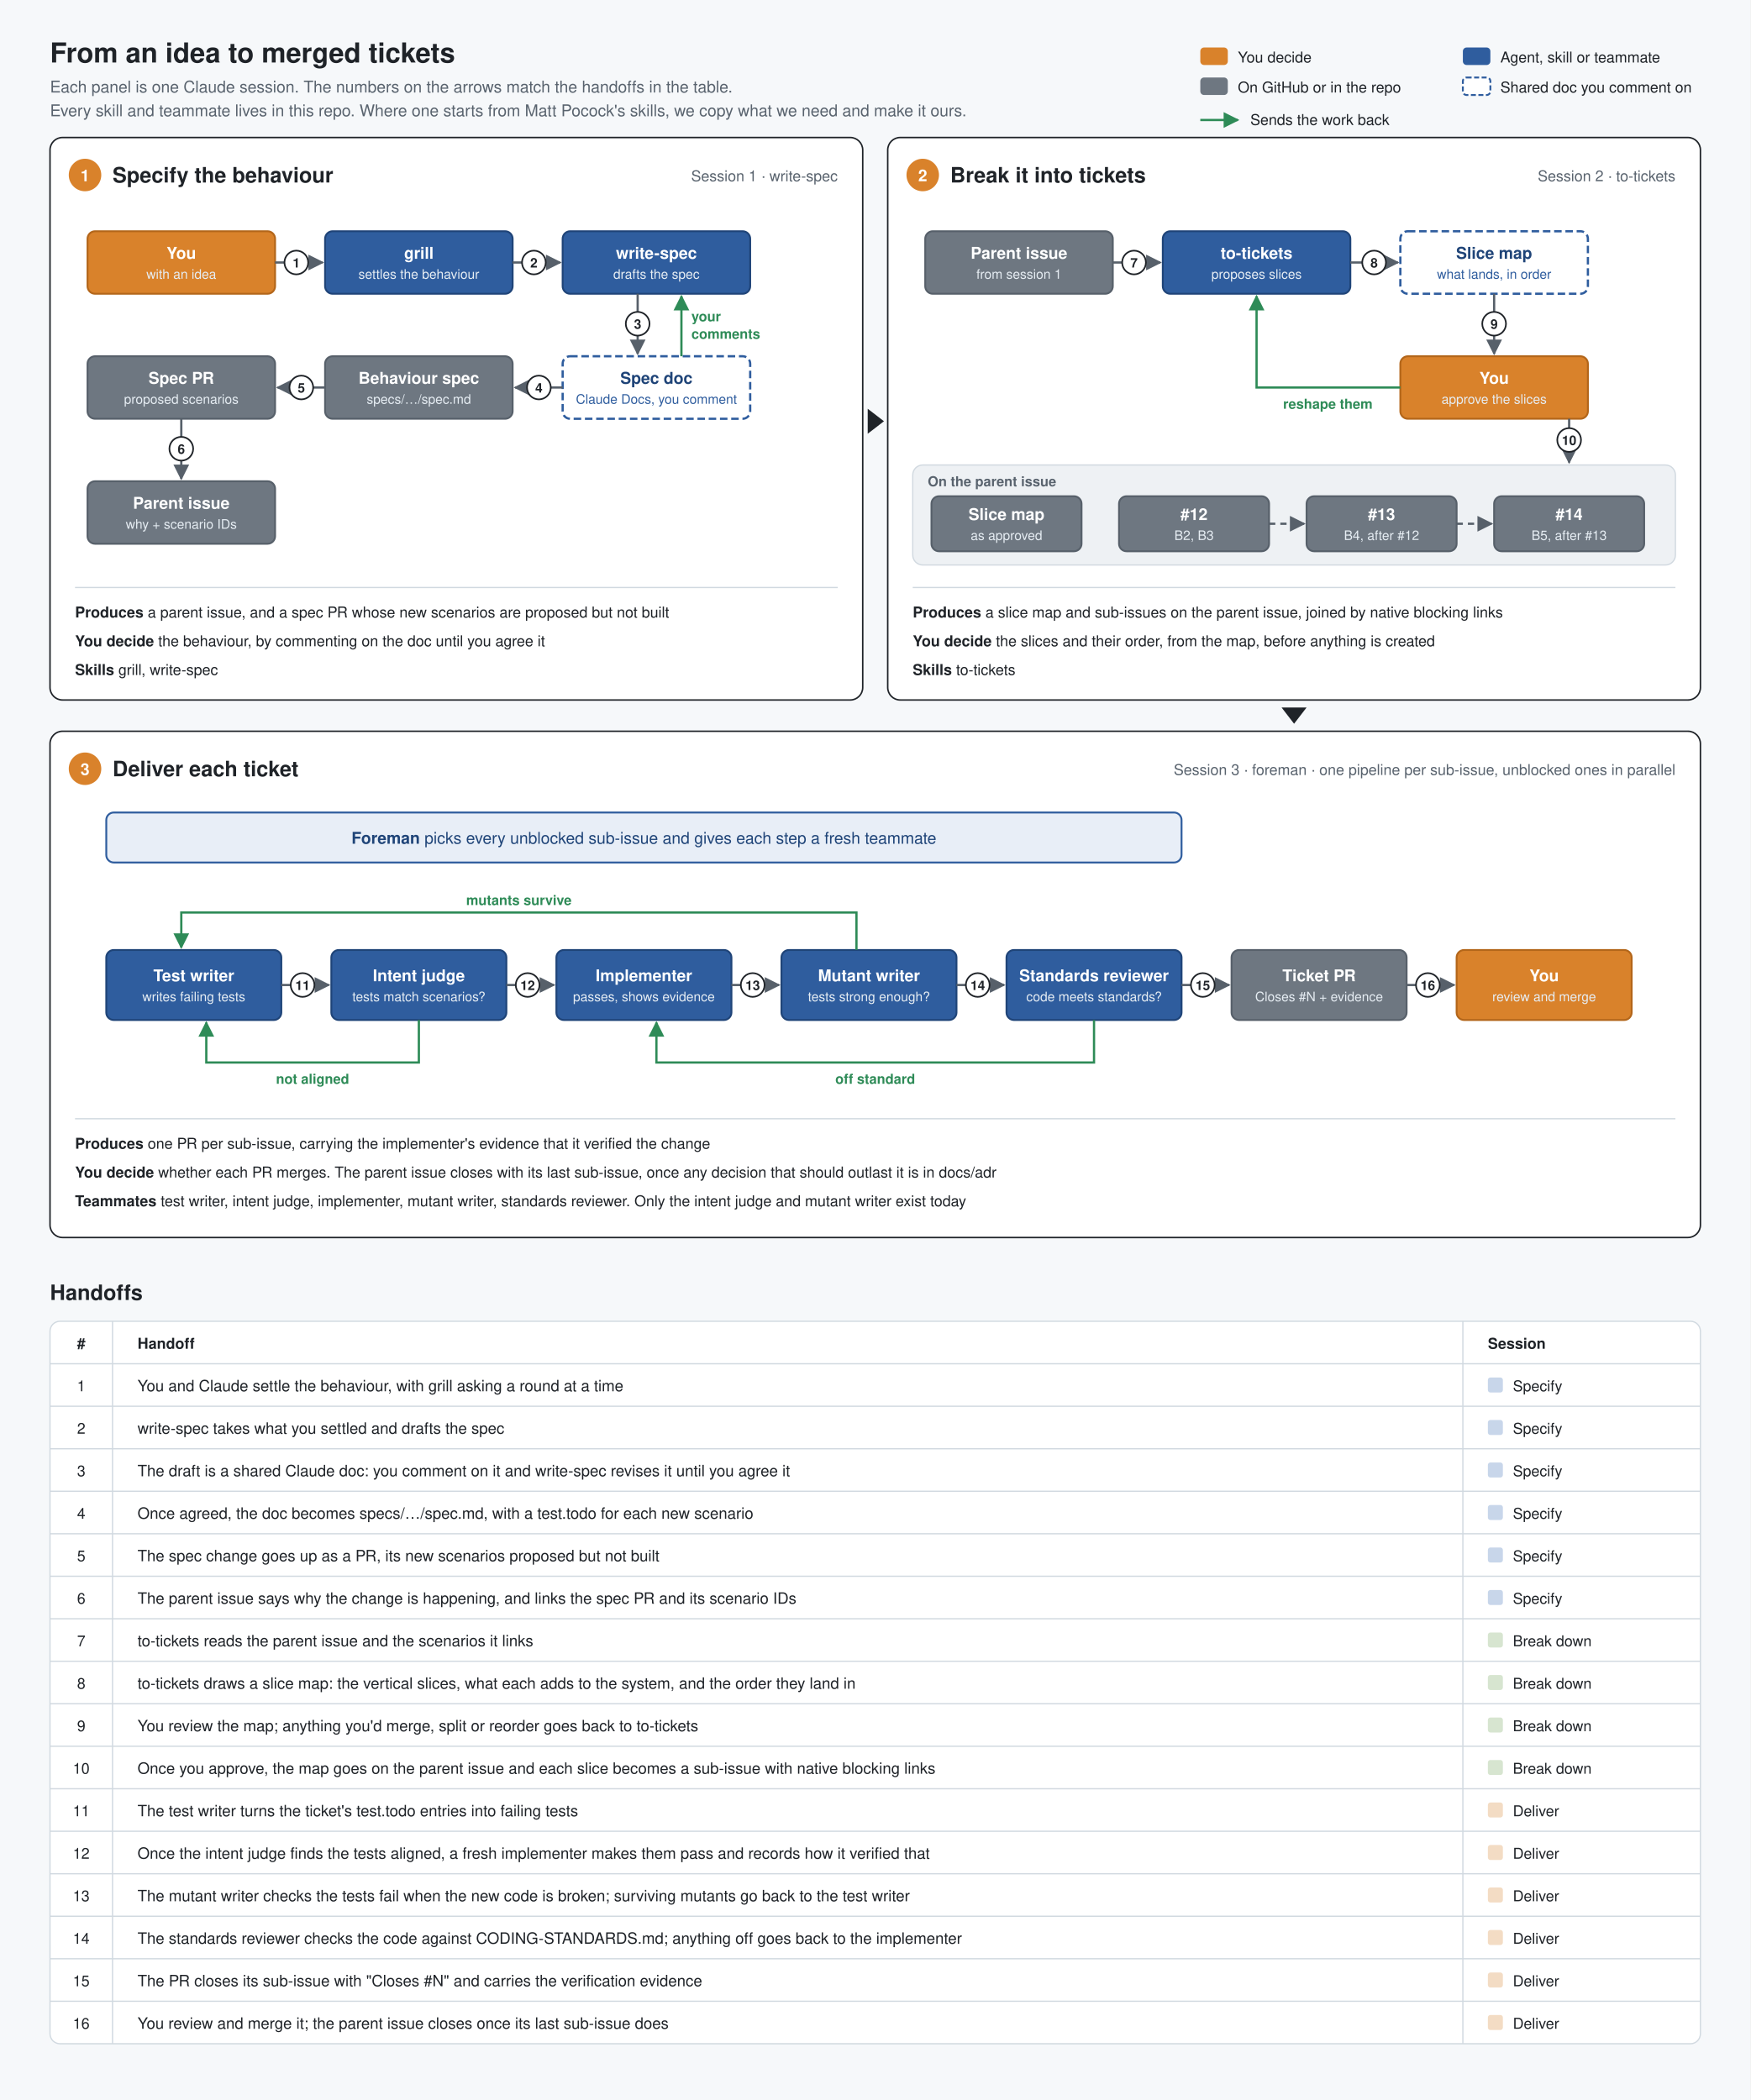
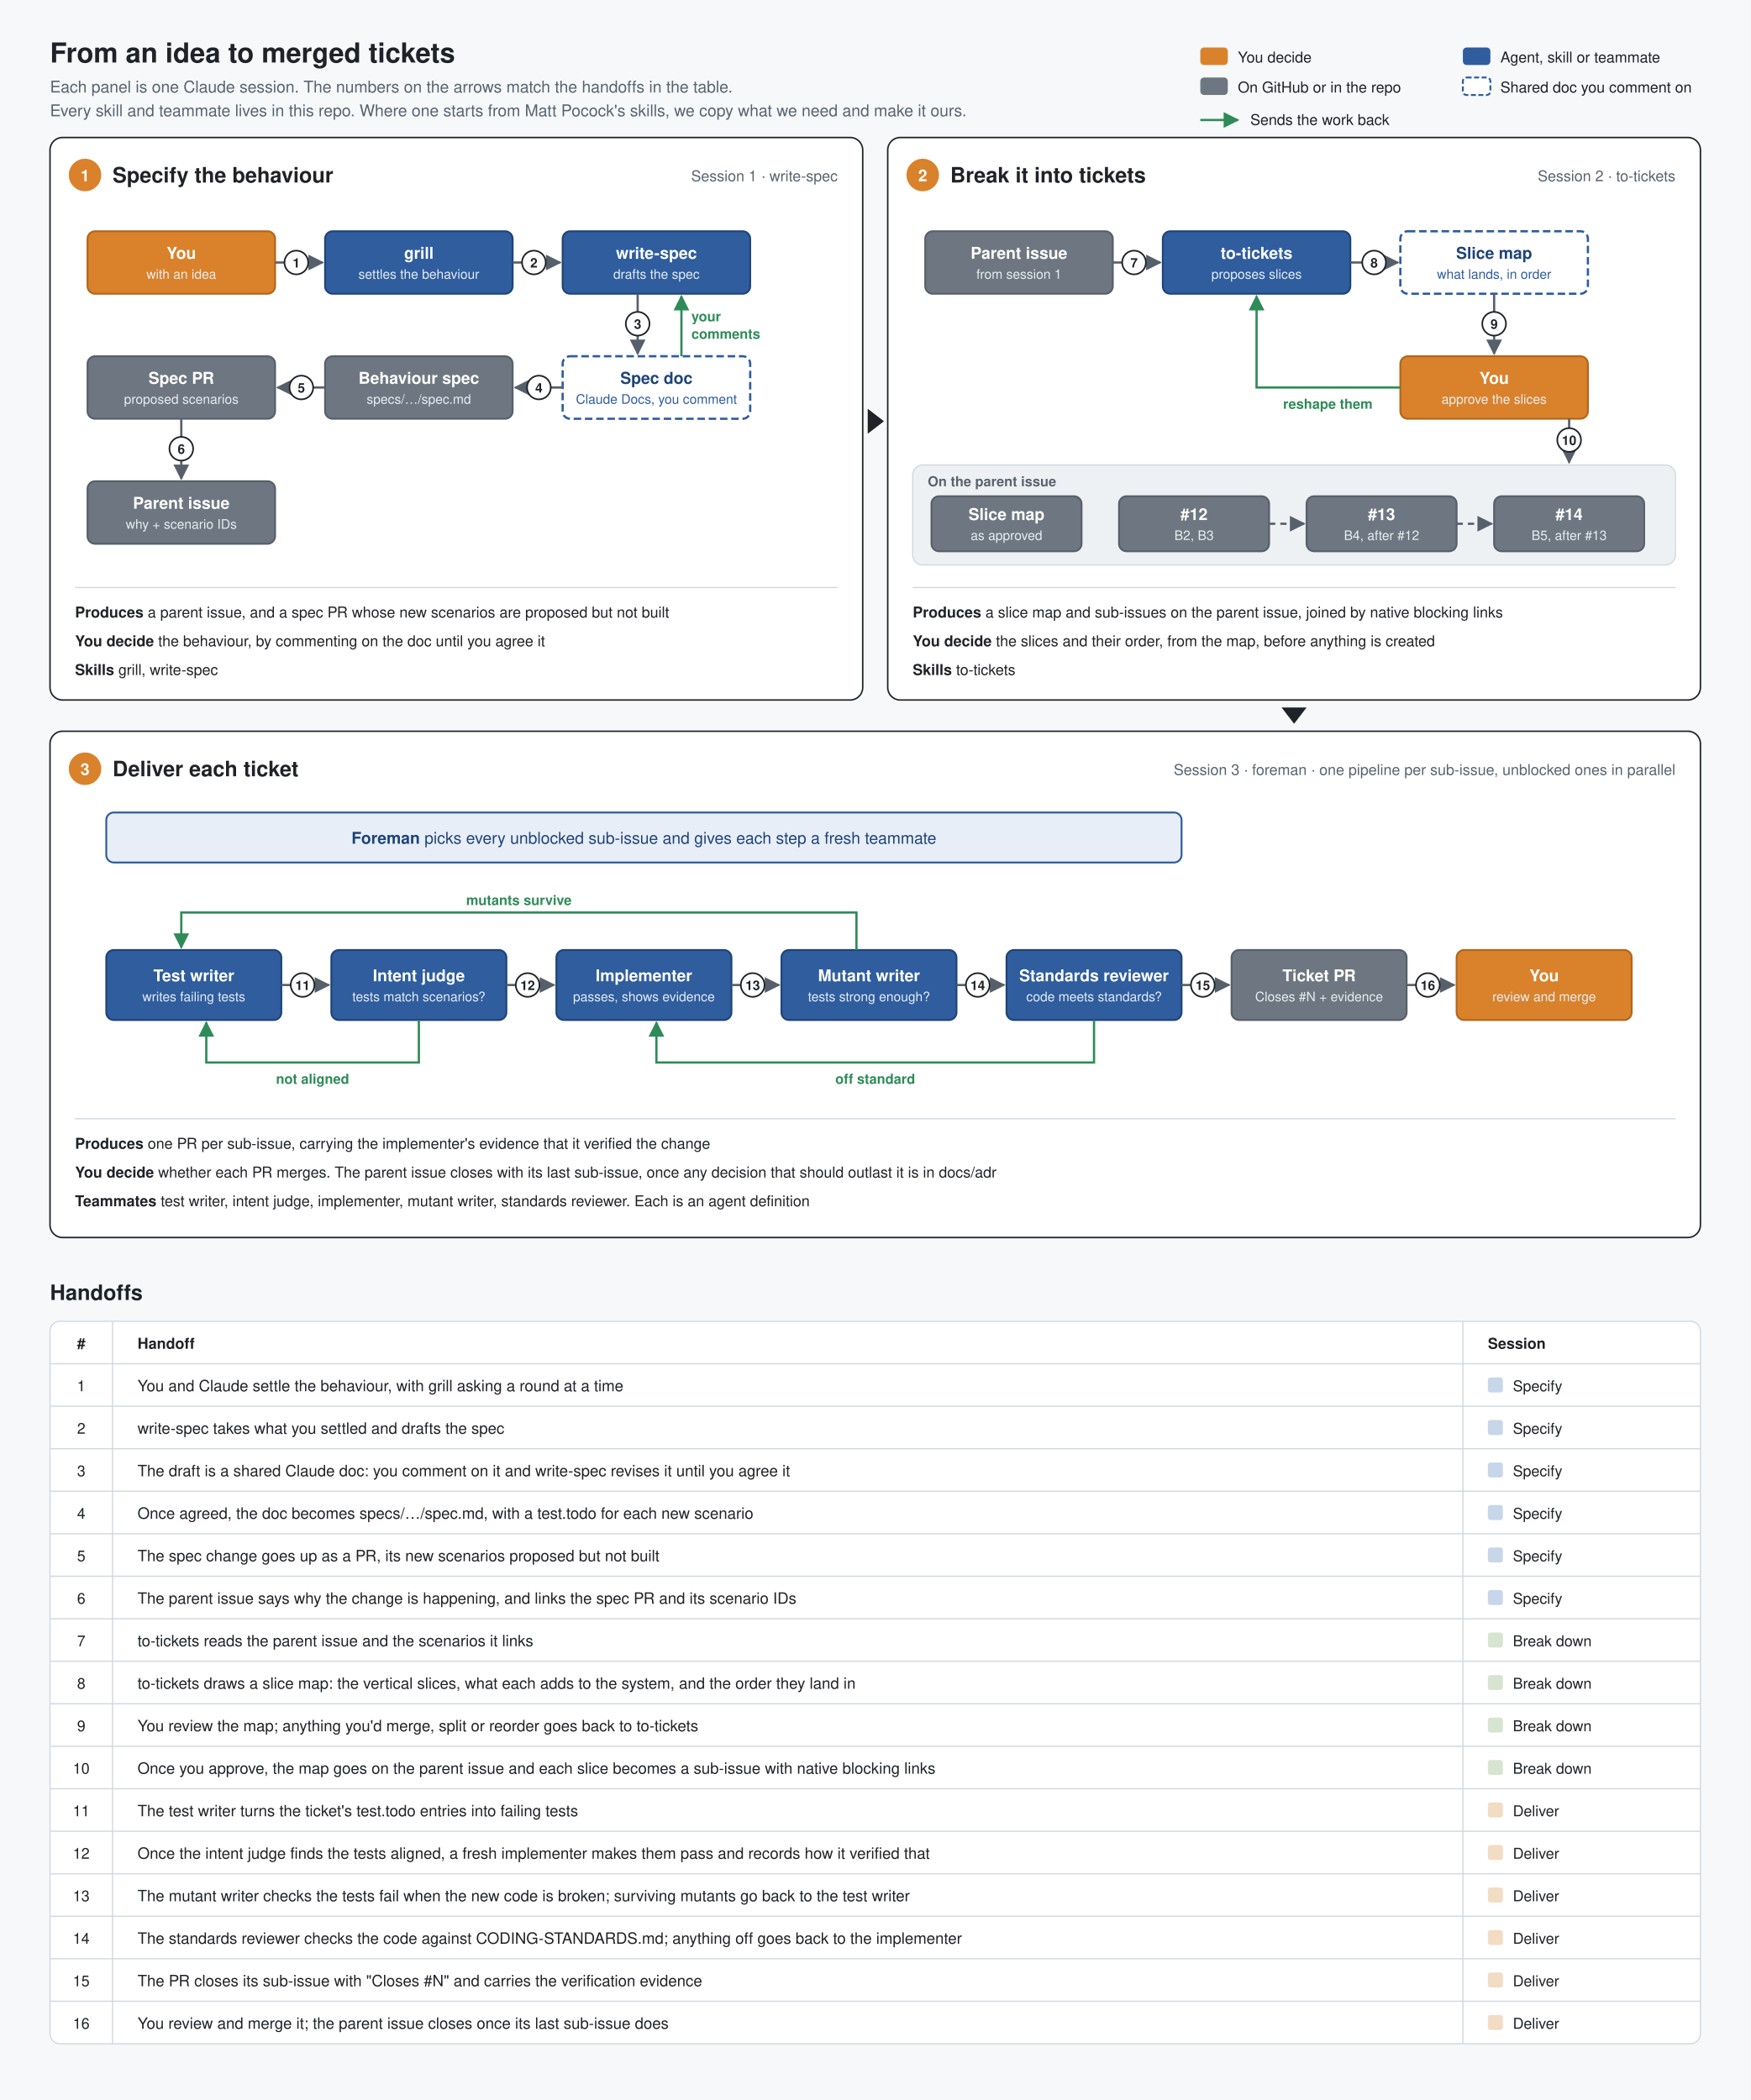
<svg xmlns="http://www.w3.org/2000/svg" viewBox="0 0 1400 1680" role="img" aria-labelledby="t d">
  <defs>
    <marker id="a" viewBox="0 0 10 10" refX="9" refY="5" markerWidth="7" markerHeight="7" orient="auto-start-reverse">
      <path d="M0 0L10 5L0 10z" fill="#57606a" />
    </marker>
    <marker id="g" viewBox="0 0 10 10" refX="9" refY="5" markerWidth="7" markerHeight="7" orient="auto-start-reverse">
      <path d="M0 0L10 5L0 10z" fill="#2e8b57" />
    </marker>
  </defs>
  <rect width="1400" height="1680" fill="#f6f8fa" />
  <text x="40" y="50" font-family="-apple-system,BlinkMacSystemFont,&quot;Segoe UI&quot;,Helvetica,Arial,sans-serif" font-size="22px" fill="#1f2328" font-weight="600" text-anchor="start">From an idea to merged tickets</text>
  <text x="40" y="74" font-family="-apple-system,BlinkMacSystemFont,&quot;Segoe UI&quot;,Helvetica,Arial,sans-serif" font-size="13px" fill="#59636e" font-weight="400" text-anchor="start">Each panel is one Claude session. The numbers on the arrows match the handoffs in the table.</text>
  <text x="40" y="93" font-family="-apple-system,BlinkMacSystemFont,&quot;Segoe UI&quot;,Helvetica,Arial,sans-serif" font-size="13px" fill="#59636e" font-weight="400" text-anchor="start">Every skill and teammate lives in this repo. Where one starts from Matt Pocock's skills, we copy what we need and make it ours.</text>
  <rect x="960" y="38" width="22" height="14" rx="3" fill="#d9822b" />
  <text x="990" y="50" font-family="-apple-system,BlinkMacSystemFont,&quot;Segoe UI&quot;,Helvetica,Arial,sans-serif" font-size="12px" fill="#1f2328" font-weight="400" text-anchor="start">You decide</text>
  <rect x="1170" y="38" width="22" height="14" rx="3" fill="#2f5d9e" />
  <text x="1200" y="50" font-family="-apple-system,BlinkMacSystemFont,&quot;Segoe UI&quot;,Helvetica,Arial,sans-serif" font-size="12px" fill="#1f2328" font-weight="400" text-anchor="start">Agent, skill or teammate</text>
  <rect x="960" y="62" width="22" height="14" rx="3" fill="#6e7781" />
  <text x="990" y="74" font-family="-apple-system,BlinkMacSystemFont,&quot;Segoe UI&quot;,Helvetica,Arial,sans-serif" font-size="12px" fill="#1f2328" font-weight="400" text-anchor="start">On GitHub or in the repo</text>
  <rect x="1170" y="62" width="22" height="14" rx="3" fill="#ffffff" stroke="#2f5d9e" stroke-width="1.5" stroke-dasharray="4 2" />
  <text x="1200" y="74" font-family="-apple-system,BlinkMacSystemFont,&quot;Segoe UI&quot;,Helvetica,Arial,sans-serif" font-size="12px" fill="#1f2328" font-weight="400" text-anchor="start">Shared doc you comment on</text>
  <path d="M960 96 L990 96" fill="none" stroke="#2e8b57" stroke-width="1.8" marker-end="url(#g)" />
  <text x="1000" y="100" font-family="-apple-system,BlinkMacSystemFont,&quot;Segoe UI&quot;,Helvetica,Arial,sans-serif" font-size="12px" fill="#1f2328" font-weight="400" text-anchor="start">Sends the work back</text>
  <rect x="40" y="110" width="650" height="450" rx="10" fill="#ffffff" stroke="#1f2328" stroke-width="1.2" />
  <circle cx="68" cy="140" r="13" fill="#d9822b" />
  <text x="68" y="145" font-family="-apple-system,BlinkMacSystemFont,&quot;Segoe UI&quot;,Helvetica,Arial,sans-serif" font-size="13px" fill="#ffffff" font-weight="700" text-anchor="middle">1</text>
  <text x="90" y="146" font-family="-apple-system,BlinkMacSystemFont,&quot;Segoe UI&quot;,Helvetica,Arial,sans-serif" font-size="17px" fill="#1f2328" font-weight="600" text-anchor="start">Specify the behaviour</text>
  <text x="670" y="145" font-family="-apple-system,BlinkMacSystemFont,&quot;Segoe UI&quot;,Helvetica,Arial,sans-serif" font-size="12px" fill="#59636e" font-weight="400" text-anchor="end">Session 1 · write-spec</text>
  <rect x="70" y="185" width="150" height="50" rx="6" fill="#d9822b" stroke="#b3661a" stroke-width="1.5" />
  <text x="145.0" y="207.0" font-family="-apple-system,BlinkMacSystemFont,&quot;Segoe UI&quot;,Helvetica,Arial,sans-serif" font-size="13px" fill="#ffffff" font-weight="600" text-anchor="middle">You</text>
  <text x="145.0" y="223.0" font-family="-apple-system,BlinkMacSystemFont,&quot;Segoe UI&quot;,Helvetica,Arial,sans-serif" font-size="10.5px" fill="#e6edf3" font-weight="400" text-anchor="middle">with an idea</text>
  <rect x="260" y="185" width="150" height="50" rx="6" fill="#2f5d9e" stroke="#1f4478" stroke-width="1.5" />
  <text x="335.0" y="207.0" font-family="-apple-system,BlinkMacSystemFont,&quot;Segoe UI&quot;,Helvetica,Arial,sans-serif" font-size="13px" fill="#ffffff" font-weight="600" text-anchor="middle">grill</text>
  <text x="335.0" y="223.0" font-family="-apple-system,BlinkMacSystemFont,&quot;Segoe UI&quot;,Helvetica,Arial,sans-serif" font-size="10.5px" fill="#e6edf3" font-weight="400" text-anchor="middle">settles the behaviour</text>
  <rect x="450" y="185" width="150" height="50" rx="6" fill="#2f5d9e" stroke="#1f4478" stroke-width="1.5" />
  <text x="525.0" y="207.0" font-family="-apple-system,BlinkMacSystemFont,&quot;Segoe UI&quot;,Helvetica,Arial,sans-serif" font-size="13px" fill="#ffffff" font-weight="600" text-anchor="middle">write-spec</text>
  <text x="525.0" y="223.0" font-family="-apple-system,BlinkMacSystemFont,&quot;Segoe UI&quot;,Helvetica,Arial,sans-serif" font-size="10.5px" fill="#e6edf3" font-weight="400" text-anchor="middle">drafts the spec</text>
  <rect x="450" y="285" width="150" height="50" rx="6" fill="#ffffff" stroke="#2f5d9e" stroke-width="1.8" stroke-dasharray="6 3" />
  <text x="525.0" y="307.0" font-family="-apple-system,BlinkMacSystemFont,&quot;Segoe UI&quot;,Helvetica,Arial,sans-serif" font-size="13px" fill="#1f4478" font-weight="600" text-anchor="middle">Spec doc</text>
  <text x="525.0" y="323.0" font-family="-apple-system,BlinkMacSystemFont,&quot;Segoe UI&quot;,Helvetica,Arial,sans-serif" font-size="10.5px" fill="#2f5d9e" font-weight="400" text-anchor="middle">Claude Docs, you comment</text>
  <rect x="260" y="285" width="150" height="50" rx="6" fill="#6e7781" stroke="#57606a" stroke-width="1.5" />
  <text x="335.0" y="307.0" font-family="-apple-system,BlinkMacSystemFont,&quot;Segoe UI&quot;,Helvetica,Arial,sans-serif" font-size="13px" fill="#ffffff" font-weight="600" text-anchor="middle">Behaviour spec</text>
  <text x="335.0" y="323.0" font-family="-apple-system,BlinkMacSystemFont,&quot;Segoe UI&quot;,Helvetica,Arial,sans-serif" font-size="10.5px" fill="#e6edf3" font-weight="400" text-anchor="middle">specs/…/spec.md</text>
  <rect x="70" y="285" width="150" height="50" rx="6" fill="#6e7781" stroke="#57606a" stroke-width="1.5" />
  <text x="145.0" y="307.0" font-family="-apple-system,BlinkMacSystemFont,&quot;Segoe UI&quot;,Helvetica,Arial,sans-serif" font-size="13px" fill="#ffffff" font-weight="600" text-anchor="middle">Spec PR</text>
  <text x="145.0" y="323.0" font-family="-apple-system,BlinkMacSystemFont,&quot;Segoe UI&quot;,Helvetica,Arial,sans-serif" font-size="10.5px" fill="#e6edf3" font-weight="400" text-anchor="middle">proposed scenarios</text>
  <rect x="70" y="385" width="150" height="50" rx="6" fill="#6e7781" stroke="#57606a" stroke-width="1.5" />
  <text x="145.0" y="407.0" font-family="-apple-system,BlinkMacSystemFont,&quot;Segoe UI&quot;,Helvetica,Arial,sans-serif" font-size="13px" fill="#ffffff" font-weight="600" text-anchor="middle">Parent issue</text>
  <text x="145.0" y="423.0" font-family="-apple-system,BlinkMacSystemFont,&quot;Segoe UI&quot;,Helvetica,Arial,sans-serif" font-size="10.5px" fill="#e6edf3" font-weight="400" text-anchor="middle">why + scenario IDs</text>
  <path d="M220 210 L258 210" fill="none" stroke="#57606a" stroke-width="1.8" marker-end="url(#a)" />
  <circle cx="237" cy="210" r="9.5" fill="#ffffff" stroke="#1f2328" stroke-width="1.3" />
  <text x="237" y="214" font-family="-apple-system,BlinkMacSystemFont,&quot;Segoe UI&quot;,Helvetica,Arial,sans-serif" font-size="10.5px" fill="#1f2328" font-weight="600" text-anchor="middle">1</text>
  <path d="M410 210 L448 210" fill="none" stroke="#57606a" stroke-width="1.8" marker-end="url(#a)" />
  <circle cx="427" cy="210" r="9.5" fill="#ffffff" stroke="#1f2328" stroke-width="1.3" />
  <text x="427" y="214" font-family="-apple-system,BlinkMacSystemFont,&quot;Segoe UI&quot;,Helvetica,Arial,sans-serif" font-size="10.5px" fill="#1f2328" font-weight="600" text-anchor="middle">2</text>
  <path d="M510 235 L510 283" fill="none" stroke="#57606a" stroke-width="1.8" marker-end="url(#a)" />
  <circle cx="510" cy="259" r="9.5" fill="#ffffff" stroke="#1f2328" stroke-width="1.3" />
  <text x="510" y="263" font-family="-apple-system,BlinkMacSystemFont,&quot;Segoe UI&quot;,Helvetica,Arial,sans-serif" font-size="10.5px" fill="#1f2328" font-weight="600" text-anchor="middle">3</text>
  <path d="M545 285 L545 237" fill="none" stroke="#2e8b57" stroke-width="1.8" marker-end="url(#g)" />
  <text x="553" y="257" font-family="-apple-system,BlinkMacSystemFont,&quot;Segoe UI&quot;,Helvetica,Arial,sans-serif" font-size="11px" fill="#2e8b57" font-weight="600" text-anchor="start">your</text>
  <text x="553" y="271" font-family="-apple-system,BlinkMacSystemFont,&quot;Segoe UI&quot;,Helvetica,Arial,sans-serif" font-size="11px" fill="#2e8b57" font-weight="600" text-anchor="start">comments</text>
  <path d="M450 310 L412 310" fill="none" stroke="#57606a" stroke-width="1.8" marker-end="url(#a)" />
  <circle cx="431" cy="310" r="9.5" fill="#ffffff" stroke="#1f2328" stroke-width="1.3" />
  <text x="431" y="314" font-family="-apple-system,BlinkMacSystemFont,&quot;Segoe UI&quot;,Helvetica,Arial,sans-serif" font-size="10.5px" fill="#1f2328" font-weight="600" text-anchor="middle">4</text>
  <path d="M260 310 L222 310" fill="none" stroke="#57606a" stroke-width="1.8" marker-end="url(#a)" />
  <circle cx="241" cy="310" r="9.5" fill="#ffffff" stroke="#1f2328" stroke-width="1.3" />
  <text x="241" y="314" font-family="-apple-system,BlinkMacSystemFont,&quot;Segoe UI&quot;,Helvetica,Arial,sans-serif" font-size="10.5px" fill="#1f2328" font-weight="600" text-anchor="middle">5</text>
  <path d="M145 335 L145 383" fill="none" stroke="#57606a" stroke-width="1.8" marker-end="url(#a)" />
  <circle cx="145" cy="359" r="9.5" fill="#ffffff" stroke="#1f2328" stroke-width="1.3" />
  <text x="145" y="363" font-family="-apple-system,BlinkMacSystemFont,&quot;Segoe UI&quot;,Helvetica,Arial,sans-serif" font-size="10.5px" fill="#1f2328" font-weight="600" text-anchor="middle">6</text>
  <line x1="60" y1="470" x2="670" y2="470" stroke="#d1d9e0" />
  <text x="60" y="494" font-family="-apple-system,BlinkMacSystemFont,&quot;Segoe UI&quot;,Helvetica,Arial,sans-serif" font-size="12px" fill="#1f2328" font-weight="400" text-anchor="start">
    <tspan font-weight="600">Produces</tspan> a parent issue, and a spec PR whose new scenarios are proposed but not built</text>
  <text x="60" y="517" font-family="-apple-system,BlinkMacSystemFont,&quot;Segoe UI&quot;,Helvetica,Arial,sans-serif" font-size="12px" fill="#1f2328" font-weight="400" text-anchor="start">
    <tspan font-weight="600">You decide</tspan> the behaviour, by commenting on the doc until you agree it</text>
  <text x="60" y="540" font-family="-apple-system,BlinkMacSystemFont,&quot;Segoe UI&quot;,Helvetica,Arial,sans-serif" font-size="12px" fill="#1f2328" font-weight="400" text-anchor="start">
    <tspan font-weight="600">Skills</tspan> grill, write-spec</text>
  <rect x="710" y="110" width="650" height="450" rx="10" fill="#ffffff" stroke="#1f2328" stroke-width="1.2" />
  <circle cx="738" cy="140" r="13" fill="#d9822b" />
  <text x="738" y="145" font-family="-apple-system,BlinkMacSystemFont,&quot;Segoe UI&quot;,Helvetica,Arial,sans-serif" font-size="13px" fill="#ffffff" font-weight="700" text-anchor="middle">2</text>
  <text x="760" y="146" font-family="-apple-system,BlinkMacSystemFont,&quot;Segoe UI&quot;,Helvetica,Arial,sans-serif" font-size="17px" fill="#1f2328" font-weight="600" text-anchor="start">Break it into tickets</text>
  <text x="1340" y="145" font-family="-apple-system,BlinkMacSystemFont,&quot;Segoe UI&quot;,Helvetica,Arial,sans-serif" font-size="12px" fill="#59636e" font-weight="400" text-anchor="end">Session 2 · to-tickets</text>
  <rect x="740" y="185" width="150" height="50" rx="6" fill="#6e7781" stroke="#57606a" stroke-width="1.5" />
  <text x="815.0" y="207.0" font-family="-apple-system,BlinkMacSystemFont,&quot;Segoe UI&quot;,Helvetica,Arial,sans-serif" font-size="13px" fill="#ffffff" font-weight="600" text-anchor="middle">Parent issue</text>
  <text x="815.0" y="223.0" font-family="-apple-system,BlinkMacSystemFont,&quot;Segoe UI&quot;,Helvetica,Arial,sans-serif" font-size="10.5px" fill="#e6edf3" font-weight="400" text-anchor="middle">from session 1</text>
  <rect x="930" y="185" width="150" height="50" rx="6" fill="#2f5d9e" stroke="#1f4478" stroke-width="1.5" />
  <text x="1005.0" y="207.0" font-family="-apple-system,BlinkMacSystemFont,&quot;Segoe UI&quot;,Helvetica,Arial,sans-serif" font-size="13px" fill="#ffffff" font-weight="600" text-anchor="middle">to-tickets</text>
  <text x="1005.0" y="223.0" font-family="-apple-system,BlinkMacSystemFont,&quot;Segoe UI&quot;,Helvetica,Arial,sans-serif" font-size="10.5px" fill="#e6edf3" font-weight="400" text-anchor="middle">proposes slices</text>
  <rect x="1120" y="185" width="150" height="50" rx="6" fill="#ffffff" stroke="#2f5d9e" stroke-width="1.8" stroke-dasharray="6 3" />
  <text x="1195.0" y="207.0" font-family="-apple-system,BlinkMacSystemFont,&quot;Segoe UI&quot;,Helvetica,Arial,sans-serif" font-size="13px" fill="#1f4478" font-weight="600" text-anchor="middle">Slice map</text>
  <text x="1195.0" y="223.0" font-family="-apple-system,BlinkMacSystemFont,&quot;Segoe UI&quot;,Helvetica,Arial,sans-serif" font-size="10.5px" fill="#2f5d9e" font-weight="400" text-anchor="middle">what lands, in order</text>
  <rect x="1120" y="285" width="150" height="50" rx="6" fill="#d9822b" stroke="#b3661a" stroke-width="1.5" />
  <text x="1195.0" y="307.0" font-family="-apple-system,BlinkMacSystemFont,&quot;Segoe UI&quot;,Helvetica,Arial,sans-serif" font-size="13px" fill="#ffffff" font-weight="600" text-anchor="middle">You</text>
  <text x="1195.0" y="323.0" font-family="-apple-system,BlinkMacSystemFont,&quot;Segoe UI&quot;,Helvetica,Arial,sans-serif" font-size="10.5px" fill="#e6edf3" font-weight="400" text-anchor="middle">approve the slices</text>
  <path d="M890 210 L928 210" fill="none" stroke="#57606a" stroke-width="1.8" marker-end="url(#a)" />
  <circle cx="907" cy="210" r="9.5" fill="#ffffff" stroke="#1f2328" stroke-width="1.3" />
  <text x="907" y="214" font-family="-apple-system,BlinkMacSystemFont,&quot;Segoe UI&quot;,Helvetica,Arial,sans-serif" font-size="10.5px" fill="#1f2328" font-weight="600" text-anchor="middle">7</text>
  <path d="M1080 210 L1118 210" fill="none" stroke="#57606a" stroke-width="1.8" marker-end="url(#a)" />
  <circle cx="1099" cy="210" r="9.5" fill="#ffffff" stroke="#1f2328" stroke-width="1.3" />
  <text x="1099" y="214" font-family="-apple-system,BlinkMacSystemFont,&quot;Segoe UI&quot;,Helvetica,Arial,sans-serif" font-size="10.5px" fill="#1f2328" font-weight="600" text-anchor="middle">8</text>
  <path d="M1195 235 L1195 283" fill="none" stroke="#57606a" stroke-width="1.8" marker-end="url(#a)" />
  <circle cx="1195" cy="259" r="9.5" fill="#ffffff" stroke="#1f2328" stroke-width="1.3" />
  <text x="1195" y="263" font-family="-apple-system,BlinkMacSystemFont,&quot;Segoe UI&quot;,Helvetica,Arial,sans-serif" font-size="10.5px" fill="#1f2328" font-weight="600" text-anchor="middle">9</text>
  <path d="M1120 310 L1005 310 L1005 237" fill="none" stroke="#2e8b57" stroke-width="1.8" marker-end="url(#g)" />
  <text x="1062" y="327" font-family="-apple-system,BlinkMacSystemFont,&quot;Segoe UI&quot;,Helvetica,Arial,sans-serif" font-size="11px" fill="#2e8b57" font-weight="600" text-anchor="middle">reshape them</text>
  <rect x="730" y="372" width="610" height="80" rx="8" fill="#eef1f4" stroke="#d1d9e0" />
  <text x="742" y="389" font-family="-apple-system,BlinkMacSystemFont,&quot;Segoe UI&quot;,Helvetica,Arial,sans-serif" font-size="11px" fill="#59636e" font-weight="600" text-anchor="start">On the parent issue</text>
  <path d="M1255 335 L1255 370" fill="none" stroke="#57606a" stroke-width="1.8" marker-end="url(#a)" />
  <circle cx="1255" cy="352" r="9.5" fill="#ffffff" stroke="#1f2328" stroke-width="1.3" />
  <text x="1255" y="356" font-family="-apple-system,BlinkMacSystemFont,&quot;Segoe UI&quot;,Helvetica,Arial,sans-serif" font-size="10.5px" fill="#1f2328" font-weight="600" text-anchor="middle">10</text>
  <rect x="745" y="397" width="120" height="44" rx="6" fill="#6e7781" stroke="#57606a" stroke-width="1.5" />
  <text x="805.0" y="416.0" font-family="-apple-system,BlinkMacSystemFont,&quot;Segoe UI&quot;,Helvetica,Arial,sans-serif" font-size="13px" fill="#ffffff" font-weight="600" text-anchor="middle">Slice map</text>
  <text x="805.0" y="432.0" font-family="-apple-system,BlinkMacSystemFont,&quot;Segoe UI&quot;,Helvetica,Arial,sans-serif" font-size="10.5px" fill="#e6edf3" font-weight="400" text-anchor="middle">as approved</text>
  <rect x="895" y="397" width="120" height="44" rx="6" fill="#6e7781" stroke="#57606a" stroke-width="1.5" />
  <text x="955.0" y="416.0" font-family="-apple-system,BlinkMacSystemFont,&quot;Segoe UI&quot;,Helvetica,Arial,sans-serif" font-size="13px" fill="#ffffff" font-weight="600" text-anchor="middle">#12</text>
  <text x="955.0" y="432.0" font-family="-apple-system,BlinkMacSystemFont,&quot;Segoe UI&quot;,Helvetica,Arial,sans-serif" font-size="10.5px" fill="#e6edf3" font-weight="400" text-anchor="middle">B2, B3</text>
  <rect x="1045" y="397" width="120" height="44" rx="6" fill="#6e7781" stroke="#57606a" stroke-width="1.5" />
  <text x="1105.0" y="416.0" font-family="-apple-system,BlinkMacSystemFont,&quot;Segoe UI&quot;,Helvetica,Arial,sans-serif" font-size="13px" fill="#ffffff" font-weight="600" text-anchor="middle">#13</text>
  <text x="1105.0" y="432.0" font-family="-apple-system,BlinkMacSystemFont,&quot;Segoe UI&quot;,Helvetica,Arial,sans-serif" font-size="10.5px" fill="#e6edf3" font-weight="400" text-anchor="middle">B4, after #12</text>
  <rect x="1195" y="397" width="120" height="44" rx="6" fill="#6e7781" stroke="#57606a" stroke-width="1.5" />
  <text x="1255.0" y="416.0" font-family="-apple-system,BlinkMacSystemFont,&quot;Segoe UI&quot;,Helvetica,Arial,sans-serif" font-size="13px" fill="#ffffff" font-weight="600" text-anchor="middle">#14</text>
  <text x="1255.0" y="432.0" font-family="-apple-system,BlinkMacSystemFont,&quot;Segoe UI&quot;,Helvetica,Arial,sans-serif" font-size="10.5px" fill="#e6edf3" font-weight="400" text-anchor="middle">B5, after #13</text>
  <path d="M1015 419 L1043 419" fill="none" stroke="#57606a" stroke-width="1.8" stroke-dasharray="5 4" marker-end="url(#a)" />
  <path d="M1165 419 L1193 419" fill="none" stroke="#57606a" stroke-width="1.8" stroke-dasharray="5 4" marker-end="url(#a)" />
  <line x1="730" y1="470" x2="1340" y2="470" stroke="#d1d9e0" />
  <text x="730" y="494" font-family="-apple-system,BlinkMacSystemFont,&quot;Segoe UI&quot;,Helvetica,Arial,sans-serif" font-size="12px" fill="#1f2328" font-weight="400" text-anchor="start">
    <tspan font-weight="600">Produces</tspan> a slice map and sub-issues on the parent issue, joined by native blocking links</text>
  <text x="730" y="517" font-family="-apple-system,BlinkMacSystemFont,&quot;Segoe UI&quot;,Helvetica,Arial,sans-serif" font-size="12px" fill="#1f2328" font-weight="400" text-anchor="start">
    <tspan font-weight="600">You decide</tspan> the slices and their order, from the map, before anything is created</text>
  <text x="730" y="540" font-family="-apple-system,BlinkMacSystemFont,&quot;Segoe UI&quot;,Helvetica,Arial,sans-serif" font-size="12px" fill="#1f2328" font-weight="400" text-anchor="start">
    <tspan font-weight="600">Skills</tspan> to-tickets</text>
  <path d="M694 327L707 337L694 347z" fill="#1f2328" />
  <path d="M1025 566L1045 566L1035 579z" fill="#1f2328" />
  <rect x="40" y="585" width="1320" height="405" rx="10" fill="#ffffff" stroke="#1f2328" stroke-width="1.2" />
  <circle cx="68" cy="615" r="13" fill="#d9822b" />
  <text x="68" y="620" font-family="-apple-system,BlinkMacSystemFont,&quot;Segoe UI&quot;,Helvetica,Arial,sans-serif" font-size="13px" fill="#ffffff" font-weight="700" text-anchor="middle">3</text>
  <text x="90" y="621" font-family="-apple-system,BlinkMacSystemFont,&quot;Segoe UI&quot;,Helvetica,Arial,sans-serif" font-size="17px" fill="#1f2328" font-weight="600" text-anchor="start">Deliver each ticket</text>
  <text x="1340" y="620" font-family="-apple-system,BlinkMacSystemFont,&quot;Segoe UI&quot;,Helvetica,Arial,sans-serif" font-size="12px" fill="#59636e" font-weight="400" text-anchor="end">Session 3 · foreman · one pipeline per sub-issue, unblocked ones in parallel</text>
  <rect x="85" y="650" width="860" height="40" rx="6" fill="#e8eef7" stroke="#2f5d9e" stroke-width="1.5" />
  <text x="515" y="675" font-family="-apple-system,BlinkMacSystemFont,&quot;Segoe UI&quot;,Helvetica,Arial,sans-serif" font-size="13px" fill="#1f4478" font-weight="400" text-anchor="middle">
    <tspan font-weight="600">Foreman</tspan> picks every unblocked sub-issue and gives each step a fresh teammate</text>
  <rect x="85" y="760" width="140" height="56" rx="6" fill="#2f5d9e" stroke="#1f4478" stroke-width="1.5" />
  <text x="155.0" y="785.0" font-family="-apple-system,BlinkMacSystemFont,&quot;Segoe UI&quot;,Helvetica,Arial,sans-serif" font-size="13px" fill="#ffffff" font-weight="600" text-anchor="middle">Test writer</text>
  <text x="155.0" y="801.0" font-family="-apple-system,BlinkMacSystemFont,&quot;Segoe UI&quot;,Helvetica,Arial,sans-serif" font-size="10.5px" fill="#e6edf3" font-weight="400" text-anchor="middle">writes failing tests</text>
  <rect x="265" y="760" width="140" height="56" rx="6" fill="#2f5d9e" stroke="#1f4478" stroke-width="1.5" />
  <text x="335.0" y="785.0" font-family="-apple-system,BlinkMacSystemFont,&quot;Segoe UI&quot;,Helvetica,Arial,sans-serif" font-size="13px" fill="#ffffff" font-weight="600" text-anchor="middle">Intent judge</text>
  <text x="335.0" y="801.0" font-family="-apple-system,BlinkMacSystemFont,&quot;Segoe UI&quot;,Helvetica,Arial,sans-serif" font-size="10.5px" fill="#e6edf3" font-weight="400" text-anchor="middle">tests match scenarios?</text>
  <rect x="445" y="760" width="140" height="56" rx="6" fill="#2f5d9e" stroke="#1f4478" stroke-width="1.5" />
  <text x="515.0" y="785.0" font-family="-apple-system,BlinkMacSystemFont,&quot;Segoe UI&quot;,Helvetica,Arial,sans-serif" font-size="13px" fill="#ffffff" font-weight="600" text-anchor="middle">Implementer</text>
  <text x="515.0" y="801.0" font-family="-apple-system,BlinkMacSystemFont,&quot;Segoe UI&quot;,Helvetica,Arial,sans-serif" font-size="10.5px" fill="#e6edf3" font-weight="400" text-anchor="middle">passes, shows evidence</text>
  <rect x="625" y="760" width="140" height="56" rx="6" fill="#2f5d9e" stroke="#1f4478" stroke-width="1.5" />
  <text x="695.0" y="785.0" font-family="-apple-system,BlinkMacSystemFont,&quot;Segoe UI&quot;,Helvetica,Arial,sans-serif" font-size="13px" fill="#ffffff" font-weight="600" text-anchor="middle">Mutant writer</text>
  <text x="695.0" y="801.0" font-family="-apple-system,BlinkMacSystemFont,&quot;Segoe UI&quot;,Helvetica,Arial,sans-serif" font-size="10.5px" fill="#e6edf3" font-weight="400" text-anchor="middle">tests strong enough?</text>
  <rect x="805" y="760" width="140" height="56" rx="6" fill="#2f5d9e" stroke="#1f4478" stroke-width="1.5" />
  <text x="875.0" y="785.0" font-family="-apple-system,BlinkMacSystemFont,&quot;Segoe UI&quot;,Helvetica,Arial,sans-serif" font-size="13px" fill="#ffffff" font-weight="600" text-anchor="middle">Standards reviewer</text>
  <text x="875.0" y="801.0" font-family="-apple-system,BlinkMacSystemFont,&quot;Segoe UI&quot;,Helvetica,Arial,sans-serif" font-size="10.5px" fill="#e6edf3" font-weight="400" text-anchor="middle">code meets standards?</text>
  <rect x="985" y="760" width="140" height="56" rx="6" fill="#6e7781" stroke="#57606a" stroke-width="1.5" />
  <text x="1055.0" y="785.0" font-family="-apple-system,BlinkMacSystemFont,&quot;Segoe UI&quot;,Helvetica,Arial,sans-serif" font-size="13px" fill="#ffffff" font-weight="600" text-anchor="middle">Ticket PR</text>
  <text x="1055.0" y="801.0" font-family="-apple-system,BlinkMacSystemFont,&quot;Segoe UI&quot;,Helvetica,Arial,sans-serif" font-size="10.5px" fill="#e6edf3" font-weight="400" text-anchor="middle">Closes #N + evidence</text>
  <rect x="1165" y="760" width="140" height="56" rx="6" fill="#d9822b" stroke="#b3661a" stroke-width="1.5" />
  <text x="1235.0" y="785.0" font-family="-apple-system,BlinkMacSystemFont,&quot;Segoe UI&quot;,Helvetica,Arial,sans-serif" font-size="13px" fill="#ffffff" font-weight="600" text-anchor="middle">You</text>
  <text x="1235.0" y="801.0" font-family="-apple-system,BlinkMacSystemFont,&quot;Segoe UI&quot;,Helvetica,Arial,sans-serif" font-size="10.5px" fill="#e6edf3" font-weight="400" text-anchor="middle">review and merge</text>
  <path d="M225 788 L263 788" fill="none" stroke="#57606a" stroke-width="1.8" marker-end="url(#a)" />
  <circle cx="242" cy="788" r="9.5" fill="#ffffff" stroke="#1f2328" stroke-width="1.3" />
  <text x="242" y="792" font-family="-apple-system,BlinkMacSystemFont,&quot;Segoe UI&quot;,Helvetica,Arial,sans-serif" font-size="10.5px" fill="#1f2328" font-weight="600" text-anchor="middle">11</text>
  <path d="M405 788 L443 788" fill="none" stroke="#57606a" stroke-width="1.8" marker-end="url(#a)" />
  <circle cx="422" cy="788" r="9.5" fill="#ffffff" stroke="#1f2328" stroke-width="1.3" />
  <text x="422" y="792" font-family="-apple-system,BlinkMacSystemFont,&quot;Segoe UI&quot;,Helvetica,Arial,sans-serif" font-size="10.5px" fill="#1f2328" font-weight="600" text-anchor="middle">12</text>
  <path d="M585 788 L623 788" fill="none" stroke="#57606a" stroke-width="1.8" marker-end="url(#a)" />
  <circle cx="602" cy="788" r="9.5" fill="#ffffff" stroke="#1f2328" stroke-width="1.3" />
  <text x="602" y="792" font-family="-apple-system,BlinkMacSystemFont,&quot;Segoe UI&quot;,Helvetica,Arial,sans-serif" font-size="10.5px" fill="#1f2328" font-weight="600" text-anchor="middle">13</text>
  <path d="M765 788 L803 788" fill="none" stroke="#57606a" stroke-width="1.8" marker-end="url(#a)" />
  <circle cx="782" cy="788" r="9.5" fill="#ffffff" stroke="#1f2328" stroke-width="1.3" />
  <text x="782" y="792" font-family="-apple-system,BlinkMacSystemFont,&quot;Segoe UI&quot;,Helvetica,Arial,sans-serif" font-size="10.5px" fill="#1f2328" font-weight="600" text-anchor="middle">14</text>
  <path d="M945 788 L983 788" fill="none" stroke="#57606a" stroke-width="1.8" marker-end="url(#a)" />
  <circle cx="962" cy="788" r="9.5" fill="#ffffff" stroke="#1f2328" stroke-width="1.3" />
  <text x="962" y="792" font-family="-apple-system,BlinkMacSystemFont,&quot;Segoe UI&quot;,Helvetica,Arial,sans-serif" font-size="10.5px" fill="#1f2328" font-weight="600" text-anchor="middle">15</text>
  <path d="M1125 788 L1163 788" fill="none" stroke="#57606a" stroke-width="1.8" marker-end="url(#a)" />
  <circle cx="1142" cy="788" r="9.5" fill="#ffffff" stroke="#1f2328" stroke-width="1.3" />
  <text x="1142" y="792" font-family="-apple-system,BlinkMacSystemFont,&quot;Segoe UI&quot;,Helvetica,Arial,sans-serif" font-size="10.5px" fill="#1f2328" font-weight="600" text-anchor="middle">16</text>
  <path d="M685 760 L685 730 L145 730 L145 758" fill="none" stroke="#2e8b57" stroke-width="1.8" marker-end="url(#g)" />
  <text x="415" y="724" font-family="-apple-system,BlinkMacSystemFont,&quot;Segoe UI&quot;,Helvetica,Arial,sans-serif" font-size="11px" fill="#2e8b57" font-weight="600" text-anchor="middle">mutants survive</text>
  <path d="M335 816 L335 850 L165 850 L165 818" fill="none" stroke="#2e8b57" stroke-width="1.8" marker-end="url(#g)" />
  <text x="250" y="867" font-family="-apple-system,BlinkMacSystemFont,&quot;Segoe UI&quot;,Helvetica,Arial,sans-serif" font-size="11px" fill="#2e8b57" font-weight="600" text-anchor="middle">not aligned</text>
  <path d="M875 816 L875 850 L525 850 L525 818" fill="none" stroke="#2e8b57" stroke-width="1.8" marker-end="url(#g)" />
  <text x="700" y="867" font-family="-apple-system,BlinkMacSystemFont,&quot;Segoe UI&quot;,Helvetica,Arial,sans-serif" font-size="11px" fill="#2e8b57" font-weight="600" text-anchor="middle">off standard</text>
  <line x1="60" y1="895" x2="1340" y2="895" stroke="#d1d9e0" />
  <text x="60" y="919" font-family="-apple-system,BlinkMacSystemFont,&quot;Segoe UI&quot;,Helvetica,Arial,sans-serif" font-size="12px" fill="#1f2328" font-weight="400" text-anchor="start">
    <tspan font-weight="600">Produces</tspan> one PR per sub-issue, carrying the implementer's evidence that it verified the change</text>
  <text x="60" y="942" font-family="-apple-system,BlinkMacSystemFont,&quot;Segoe UI&quot;,Helvetica,Arial,sans-serif" font-size="12px" fill="#1f2328" font-weight="400" text-anchor="start">
    <tspan font-weight="600">You decide</tspan> whether each PR merges. The parent issue closes with its last sub-issue, once any decision that should outlast it is in docs/adr</text>
  <text x="60" y="965" font-family="-apple-system,BlinkMacSystemFont,&quot;Segoe UI&quot;,Helvetica,Arial,sans-serif" font-size="12px" fill="#1f2328" font-weight="400" text-anchor="start">
-     <tspan font-weight="600">Teammates</tspan> test writer, intent judge, implementer, mutant writer, standards reviewer. Only the intent judge and mutant writer exist today</text>
+     <tspan font-weight="600">Teammates</tspan> test writer, intent judge, implementer, mutant writer, standards reviewer. Each is an agent definition</text>
  <text x="40" y="1040" font-family="-apple-system,BlinkMacSystemFont,&quot;Segoe UI&quot;,Helvetica,Arial,sans-serif" font-size="17px" fill="#1f2328" font-weight="600" text-anchor="start">Handoffs</text>
  <rect x="40" y="1057" width="1320" height="578" rx="8" fill="#ffffff" stroke="#d1d9e0" />
  <text x="65" y="1079" font-family="-apple-system,BlinkMacSystemFont,&quot;Segoe UI&quot;,Helvetica,Arial,sans-serif" font-size="12px" fill="#1f2328" font-weight="600" text-anchor="middle">#</text>
  <text x="110" y="1079" font-family="-apple-system,BlinkMacSystemFont,&quot;Segoe UI&quot;,Helvetica,Arial,sans-serif" font-size="12px" fill="#1f2328" font-weight="600" text-anchor="start">Handoff</text>
  <text x="1190" y="1079" font-family="-apple-system,BlinkMacSystemFont,&quot;Segoe UI&quot;,Helvetica,Arial,sans-serif" font-size="12px" fill="#1f2328" font-weight="600" text-anchor="start">Session</text>
  <line x1="40" y1="1091" x2="1360" y2="1091" stroke="#d1d9e0" />
  <text x="65" y="1113" font-family="-apple-system,BlinkMacSystemFont,&quot;Segoe UI&quot;,Helvetica,Arial,sans-serif" font-size="12px" fill="#1f2328" font-weight="400" text-anchor="middle">1</text>
  <text x="110" y="1113" font-family="-apple-system,BlinkMacSystemFont,&quot;Segoe UI&quot;,Helvetica,Arial,sans-serif" font-size="12.5px" fill="#1f2328" font-weight="400" text-anchor="start">You and Claude settle the behaviour, with grill asking a round at a time</text>
  <rect x="1190" y="1102" width="12" height="12" rx="2" fill="#c8d6ea" />
  <text x="1210" y="1113" font-family="-apple-system,BlinkMacSystemFont,&quot;Segoe UI&quot;,Helvetica,Arial,sans-serif" font-size="12px" fill="#1f2328" font-weight="400" text-anchor="start">Specify</text>
  <line x1="40" y1="1125" x2="1360" y2="1125" stroke="#d1d9e0" />
  <text x="65" y="1147" font-family="-apple-system,BlinkMacSystemFont,&quot;Segoe UI&quot;,Helvetica,Arial,sans-serif" font-size="12px" fill="#1f2328" font-weight="400" text-anchor="middle">2</text>
  <text x="110" y="1147" font-family="-apple-system,BlinkMacSystemFont,&quot;Segoe UI&quot;,Helvetica,Arial,sans-serif" font-size="12.5px" fill="#1f2328" font-weight="400" text-anchor="start">write-spec takes what you settled and drafts the spec</text>
  <rect x="1190" y="1136" width="12" height="12" rx="2" fill="#c8d6ea" />
  <text x="1210" y="1147" font-family="-apple-system,BlinkMacSystemFont,&quot;Segoe UI&quot;,Helvetica,Arial,sans-serif" font-size="12px" fill="#1f2328" font-weight="400" text-anchor="start">Specify</text>
  <line x1="40" y1="1159" x2="1360" y2="1159" stroke="#d1d9e0" />
  <text x="65" y="1181" font-family="-apple-system,BlinkMacSystemFont,&quot;Segoe UI&quot;,Helvetica,Arial,sans-serif" font-size="12px" fill="#1f2328" font-weight="400" text-anchor="middle">3</text>
  <text x="110" y="1181" font-family="-apple-system,BlinkMacSystemFont,&quot;Segoe UI&quot;,Helvetica,Arial,sans-serif" font-size="12.5px" fill="#1f2328" font-weight="400" text-anchor="start">The draft is a shared Claude doc: you comment on it and write-spec revises it until you agree it</text>
  <rect x="1190" y="1170" width="12" height="12" rx="2" fill="#c8d6ea" />
  <text x="1210" y="1181" font-family="-apple-system,BlinkMacSystemFont,&quot;Segoe UI&quot;,Helvetica,Arial,sans-serif" font-size="12px" fill="#1f2328" font-weight="400" text-anchor="start">Specify</text>
  <line x1="40" y1="1193" x2="1360" y2="1193" stroke="#d1d9e0" />
  <text x="65" y="1215" font-family="-apple-system,BlinkMacSystemFont,&quot;Segoe UI&quot;,Helvetica,Arial,sans-serif" font-size="12px" fill="#1f2328" font-weight="400" text-anchor="middle">4</text>
  <text x="110" y="1215" font-family="-apple-system,BlinkMacSystemFont,&quot;Segoe UI&quot;,Helvetica,Arial,sans-serif" font-size="12.5px" fill="#1f2328" font-weight="400" text-anchor="start">Once agreed, the doc becomes specs/…/spec.md, with a test.todo for each new scenario</text>
  <rect x="1190" y="1204" width="12" height="12" rx="2" fill="#c8d6ea" />
  <text x="1210" y="1215" font-family="-apple-system,BlinkMacSystemFont,&quot;Segoe UI&quot;,Helvetica,Arial,sans-serif" font-size="12px" fill="#1f2328" font-weight="400" text-anchor="start">Specify</text>
  <line x1="40" y1="1227" x2="1360" y2="1227" stroke="#d1d9e0" />
  <text x="65" y="1249" font-family="-apple-system,BlinkMacSystemFont,&quot;Segoe UI&quot;,Helvetica,Arial,sans-serif" font-size="12px" fill="#1f2328" font-weight="400" text-anchor="middle">5</text>
  <text x="110" y="1249" font-family="-apple-system,BlinkMacSystemFont,&quot;Segoe UI&quot;,Helvetica,Arial,sans-serif" font-size="12.5px" fill="#1f2328" font-weight="400" text-anchor="start">The spec change goes up as a PR, its new scenarios proposed but not built</text>
  <rect x="1190" y="1238" width="12" height="12" rx="2" fill="#c8d6ea" />
  <text x="1210" y="1249" font-family="-apple-system,BlinkMacSystemFont,&quot;Segoe UI&quot;,Helvetica,Arial,sans-serif" font-size="12px" fill="#1f2328" font-weight="400" text-anchor="start">Specify</text>
  <line x1="40" y1="1261" x2="1360" y2="1261" stroke="#d1d9e0" />
  <text x="65" y="1283" font-family="-apple-system,BlinkMacSystemFont,&quot;Segoe UI&quot;,Helvetica,Arial,sans-serif" font-size="12px" fill="#1f2328" font-weight="400" text-anchor="middle">6</text>
  <text x="110" y="1283" font-family="-apple-system,BlinkMacSystemFont,&quot;Segoe UI&quot;,Helvetica,Arial,sans-serif" font-size="12.5px" fill="#1f2328" font-weight="400" text-anchor="start">The parent issue says why the change is happening, and links the spec PR and its scenario IDs</text>
  <rect x="1190" y="1272" width="12" height="12" rx="2" fill="#c8d6ea" />
  <text x="1210" y="1283" font-family="-apple-system,BlinkMacSystemFont,&quot;Segoe UI&quot;,Helvetica,Arial,sans-serif" font-size="12px" fill="#1f2328" font-weight="400" text-anchor="start">Specify</text>
  <line x1="40" y1="1295" x2="1360" y2="1295" stroke="#d1d9e0" />
  <text x="65" y="1317" font-family="-apple-system,BlinkMacSystemFont,&quot;Segoe UI&quot;,Helvetica,Arial,sans-serif" font-size="12px" fill="#1f2328" font-weight="400" text-anchor="middle">7</text>
  <text x="110" y="1317" font-family="-apple-system,BlinkMacSystemFont,&quot;Segoe UI&quot;,Helvetica,Arial,sans-serif" font-size="12.5px" fill="#1f2328" font-weight="400" text-anchor="start">to-tickets reads the parent issue and the scenarios it links</text>
  <rect x="1190" y="1306" width="12" height="12" rx="2" fill="#d7e5d0" />
  <text x="1210" y="1317" font-family="-apple-system,BlinkMacSystemFont,&quot;Segoe UI&quot;,Helvetica,Arial,sans-serif" font-size="12px" fill="#1f2328" font-weight="400" text-anchor="start">Break down</text>
  <line x1="40" y1="1329" x2="1360" y2="1329" stroke="#d1d9e0" />
  <text x="65" y="1351" font-family="-apple-system,BlinkMacSystemFont,&quot;Segoe UI&quot;,Helvetica,Arial,sans-serif" font-size="12px" fill="#1f2328" font-weight="400" text-anchor="middle">8</text>
  <text x="110" y="1351" font-family="-apple-system,BlinkMacSystemFont,&quot;Segoe UI&quot;,Helvetica,Arial,sans-serif" font-size="12.5px" fill="#1f2328" font-weight="400" text-anchor="start">to-tickets draws a slice map: the vertical slices, what each adds to the system, and the order they land in</text>
  <rect x="1190" y="1340" width="12" height="12" rx="2" fill="#d7e5d0" />
  <text x="1210" y="1351" font-family="-apple-system,BlinkMacSystemFont,&quot;Segoe UI&quot;,Helvetica,Arial,sans-serif" font-size="12px" fill="#1f2328" font-weight="400" text-anchor="start">Break down</text>
  <line x1="40" y1="1363" x2="1360" y2="1363" stroke="#d1d9e0" />
  <text x="65" y="1385" font-family="-apple-system,BlinkMacSystemFont,&quot;Segoe UI&quot;,Helvetica,Arial,sans-serif" font-size="12px" fill="#1f2328" font-weight="400" text-anchor="middle">9</text>
  <text x="110" y="1385" font-family="-apple-system,BlinkMacSystemFont,&quot;Segoe UI&quot;,Helvetica,Arial,sans-serif" font-size="12.5px" fill="#1f2328" font-weight="400" text-anchor="start">You review the map; anything you'd merge, split or reorder goes back to to-tickets</text>
  <rect x="1190" y="1374" width="12" height="12" rx="2" fill="#d7e5d0" />
  <text x="1210" y="1385" font-family="-apple-system,BlinkMacSystemFont,&quot;Segoe UI&quot;,Helvetica,Arial,sans-serif" font-size="12px" fill="#1f2328" font-weight="400" text-anchor="start">Break down</text>
  <line x1="40" y1="1397" x2="1360" y2="1397" stroke="#d1d9e0" />
  <text x="65" y="1419" font-family="-apple-system,BlinkMacSystemFont,&quot;Segoe UI&quot;,Helvetica,Arial,sans-serif" font-size="12px" fill="#1f2328" font-weight="400" text-anchor="middle">10</text>
  <text x="110" y="1419" font-family="-apple-system,BlinkMacSystemFont,&quot;Segoe UI&quot;,Helvetica,Arial,sans-serif" font-size="12.5px" fill="#1f2328" font-weight="400" text-anchor="start">Once you approve, the map goes on the parent issue and each slice becomes a sub-issue with native blocking links</text>
  <rect x="1190" y="1408" width="12" height="12" rx="2" fill="#d7e5d0" />
  <text x="1210" y="1419" font-family="-apple-system,BlinkMacSystemFont,&quot;Segoe UI&quot;,Helvetica,Arial,sans-serif" font-size="12px" fill="#1f2328" font-weight="400" text-anchor="start">Break down</text>
  <line x1="40" y1="1431" x2="1360" y2="1431" stroke="#d1d9e0" />
  <text x="65" y="1453" font-family="-apple-system,BlinkMacSystemFont,&quot;Segoe UI&quot;,Helvetica,Arial,sans-serif" font-size="12px" fill="#1f2328" font-weight="400" text-anchor="middle">11</text>
  <text x="110" y="1453" font-family="-apple-system,BlinkMacSystemFont,&quot;Segoe UI&quot;,Helvetica,Arial,sans-serif" font-size="12.5px" fill="#1f2328" font-weight="400" text-anchor="start">The test writer turns the ticket's test.todo entries into failing tests</text>
  <rect x="1190" y="1442" width="12" height="12" rx="2" fill="#f3dcc4" />
  <text x="1210" y="1453" font-family="-apple-system,BlinkMacSystemFont,&quot;Segoe UI&quot;,Helvetica,Arial,sans-serif" font-size="12px" fill="#1f2328" font-weight="400" text-anchor="start">Deliver</text>
  <line x1="40" y1="1465" x2="1360" y2="1465" stroke="#d1d9e0" />
  <text x="65" y="1487" font-family="-apple-system,BlinkMacSystemFont,&quot;Segoe UI&quot;,Helvetica,Arial,sans-serif" font-size="12px" fill="#1f2328" font-weight="400" text-anchor="middle">12</text>
  <text x="110" y="1487" font-family="-apple-system,BlinkMacSystemFont,&quot;Segoe UI&quot;,Helvetica,Arial,sans-serif" font-size="12.5px" fill="#1f2328" font-weight="400" text-anchor="start">Once the intent judge finds the tests aligned, a fresh implementer makes them pass and records how it verified that</text>
  <rect x="1190" y="1476" width="12" height="12" rx="2" fill="#f3dcc4" />
  <text x="1210" y="1487" font-family="-apple-system,BlinkMacSystemFont,&quot;Segoe UI&quot;,Helvetica,Arial,sans-serif" font-size="12px" fill="#1f2328" font-weight="400" text-anchor="start">Deliver</text>
  <line x1="40" y1="1499" x2="1360" y2="1499" stroke="#d1d9e0" />
  <text x="65" y="1521" font-family="-apple-system,BlinkMacSystemFont,&quot;Segoe UI&quot;,Helvetica,Arial,sans-serif" font-size="12px" fill="#1f2328" font-weight="400" text-anchor="middle">13</text>
  <text x="110" y="1521" font-family="-apple-system,BlinkMacSystemFont,&quot;Segoe UI&quot;,Helvetica,Arial,sans-serif" font-size="12.5px" fill="#1f2328" font-weight="400" text-anchor="start">The mutant writer checks the tests fail when the new code is broken; surviving mutants go back to the test writer</text>
  <rect x="1190" y="1510" width="12" height="12" rx="2" fill="#f3dcc4" />
  <text x="1210" y="1521" font-family="-apple-system,BlinkMacSystemFont,&quot;Segoe UI&quot;,Helvetica,Arial,sans-serif" font-size="12px" fill="#1f2328" font-weight="400" text-anchor="start">Deliver</text>
  <line x1="40" y1="1533" x2="1360" y2="1533" stroke="#d1d9e0" />
  <text x="65" y="1555" font-family="-apple-system,BlinkMacSystemFont,&quot;Segoe UI&quot;,Helvetica,Arial,sans-serif" font-size="12px" fill="#1f2328" font-weight="400" text-anchor="middle">14</text>
  <text x="110" y="1555" font-family="-apple-system,BlinkMacSystemFont,&quot;Segoe UI&quot;,Helvetica,Arial,sans-serif" font-size="12.5px" fill="#1f2328" font-weight="400" text-anchor="start">The standards reviewer checks the code against CODING-STANDARDS.md; anything off goes back to the implementer</text>
  <rect x="1190" y="1544" width="12" height="12" rx="2" fill="#f3dcc4" />
  <text x="1210" y="1555" font-family="-apple-system,BlinkMacSystemFont,&quot;Segoe UI&quot;,Helvetica,Arial,sans-serif" font-size="12px" fill="#1f2328" font-weight="400" text-anchor="start">Deliver</text>
  <line x1="40" y1="1567" x2="1360" y2="1567" stroke="#d1d9e0" />
  <text x="65" y="1589" font-family="-apple-system,BlinkMacSystemFont,&quot;Segoe UI&quot;,Helvetica,Arial,sans-serif" font-size="12px" fill="#1f2328" font-weight="400" text-anchor="middle">15</text>
  <text x="110" y="1589" font-family="-apple-system,BlinkMacSystemFont,&quot;Segoe UI&quot;,Helvetica,Arial,sans-serif" font-size="12.5px" fill="#1f2328" font-weight="400" text-anchor="start">The PR closes its sub-issue with "Closes #N" and carries the verification evidence</text>
  <rect x="1190" y="1578" width="12" height="12" rx="2" fill="#f3dcc4" />
  <text x="1210" y="1589" font-family="-apple-system,BlinkMacSystemFont,&quot;Segoe UI&quot;,Helvetica,Arial,sans-serif" font-size="12px" fill="#1f2328" font-weight="400" text-anchor="start">Deliver</text>
  <line x1="40" y1="1601" x2="1360" y2="1601" stroke="#d1d9e0" />
  <text x="65" y="1623" font-family="-apple-system,BlinkMacSystemFont,&quot;Segoe UI&quot;,Helvetica,Arial,sans-serif" font-size="12px" fill="#1f2328" font-weight="400" text-anchor="middle">16</text>
  <text x="110" y="1623" font-family="-apple-system,BlinkMacSystemFont,&quot;Segoe UI&quot;,Helvetica,Arial,sans-serif" font-size="12.5px" fill="#1f2328" font-weight="400" text-anchor="start">You review and merge it; the parent issue closes once its last sub-issue does</text>
  <rect x="1190" y="1612" width="12" height="12" rx="2" fill="#f3dcc4" />
  <text x="1210" y="1623" font-family="-apple-system,BlinkMacSystemFont,&quot;Segoe UI&quot;,Helvetica,Arial,sans-serif" font-size="12px" fill="#1f2328" font-weight="400" text-anchor="start">Deliver</text>
  <line x1="90" y1="1057" x2="90" y2="1635" stroke="#d1d9e0" />
  <line x1="1170" y1="1057" x2="1170" y2="1635" stroke="#d1d9e0" />
</svg>
